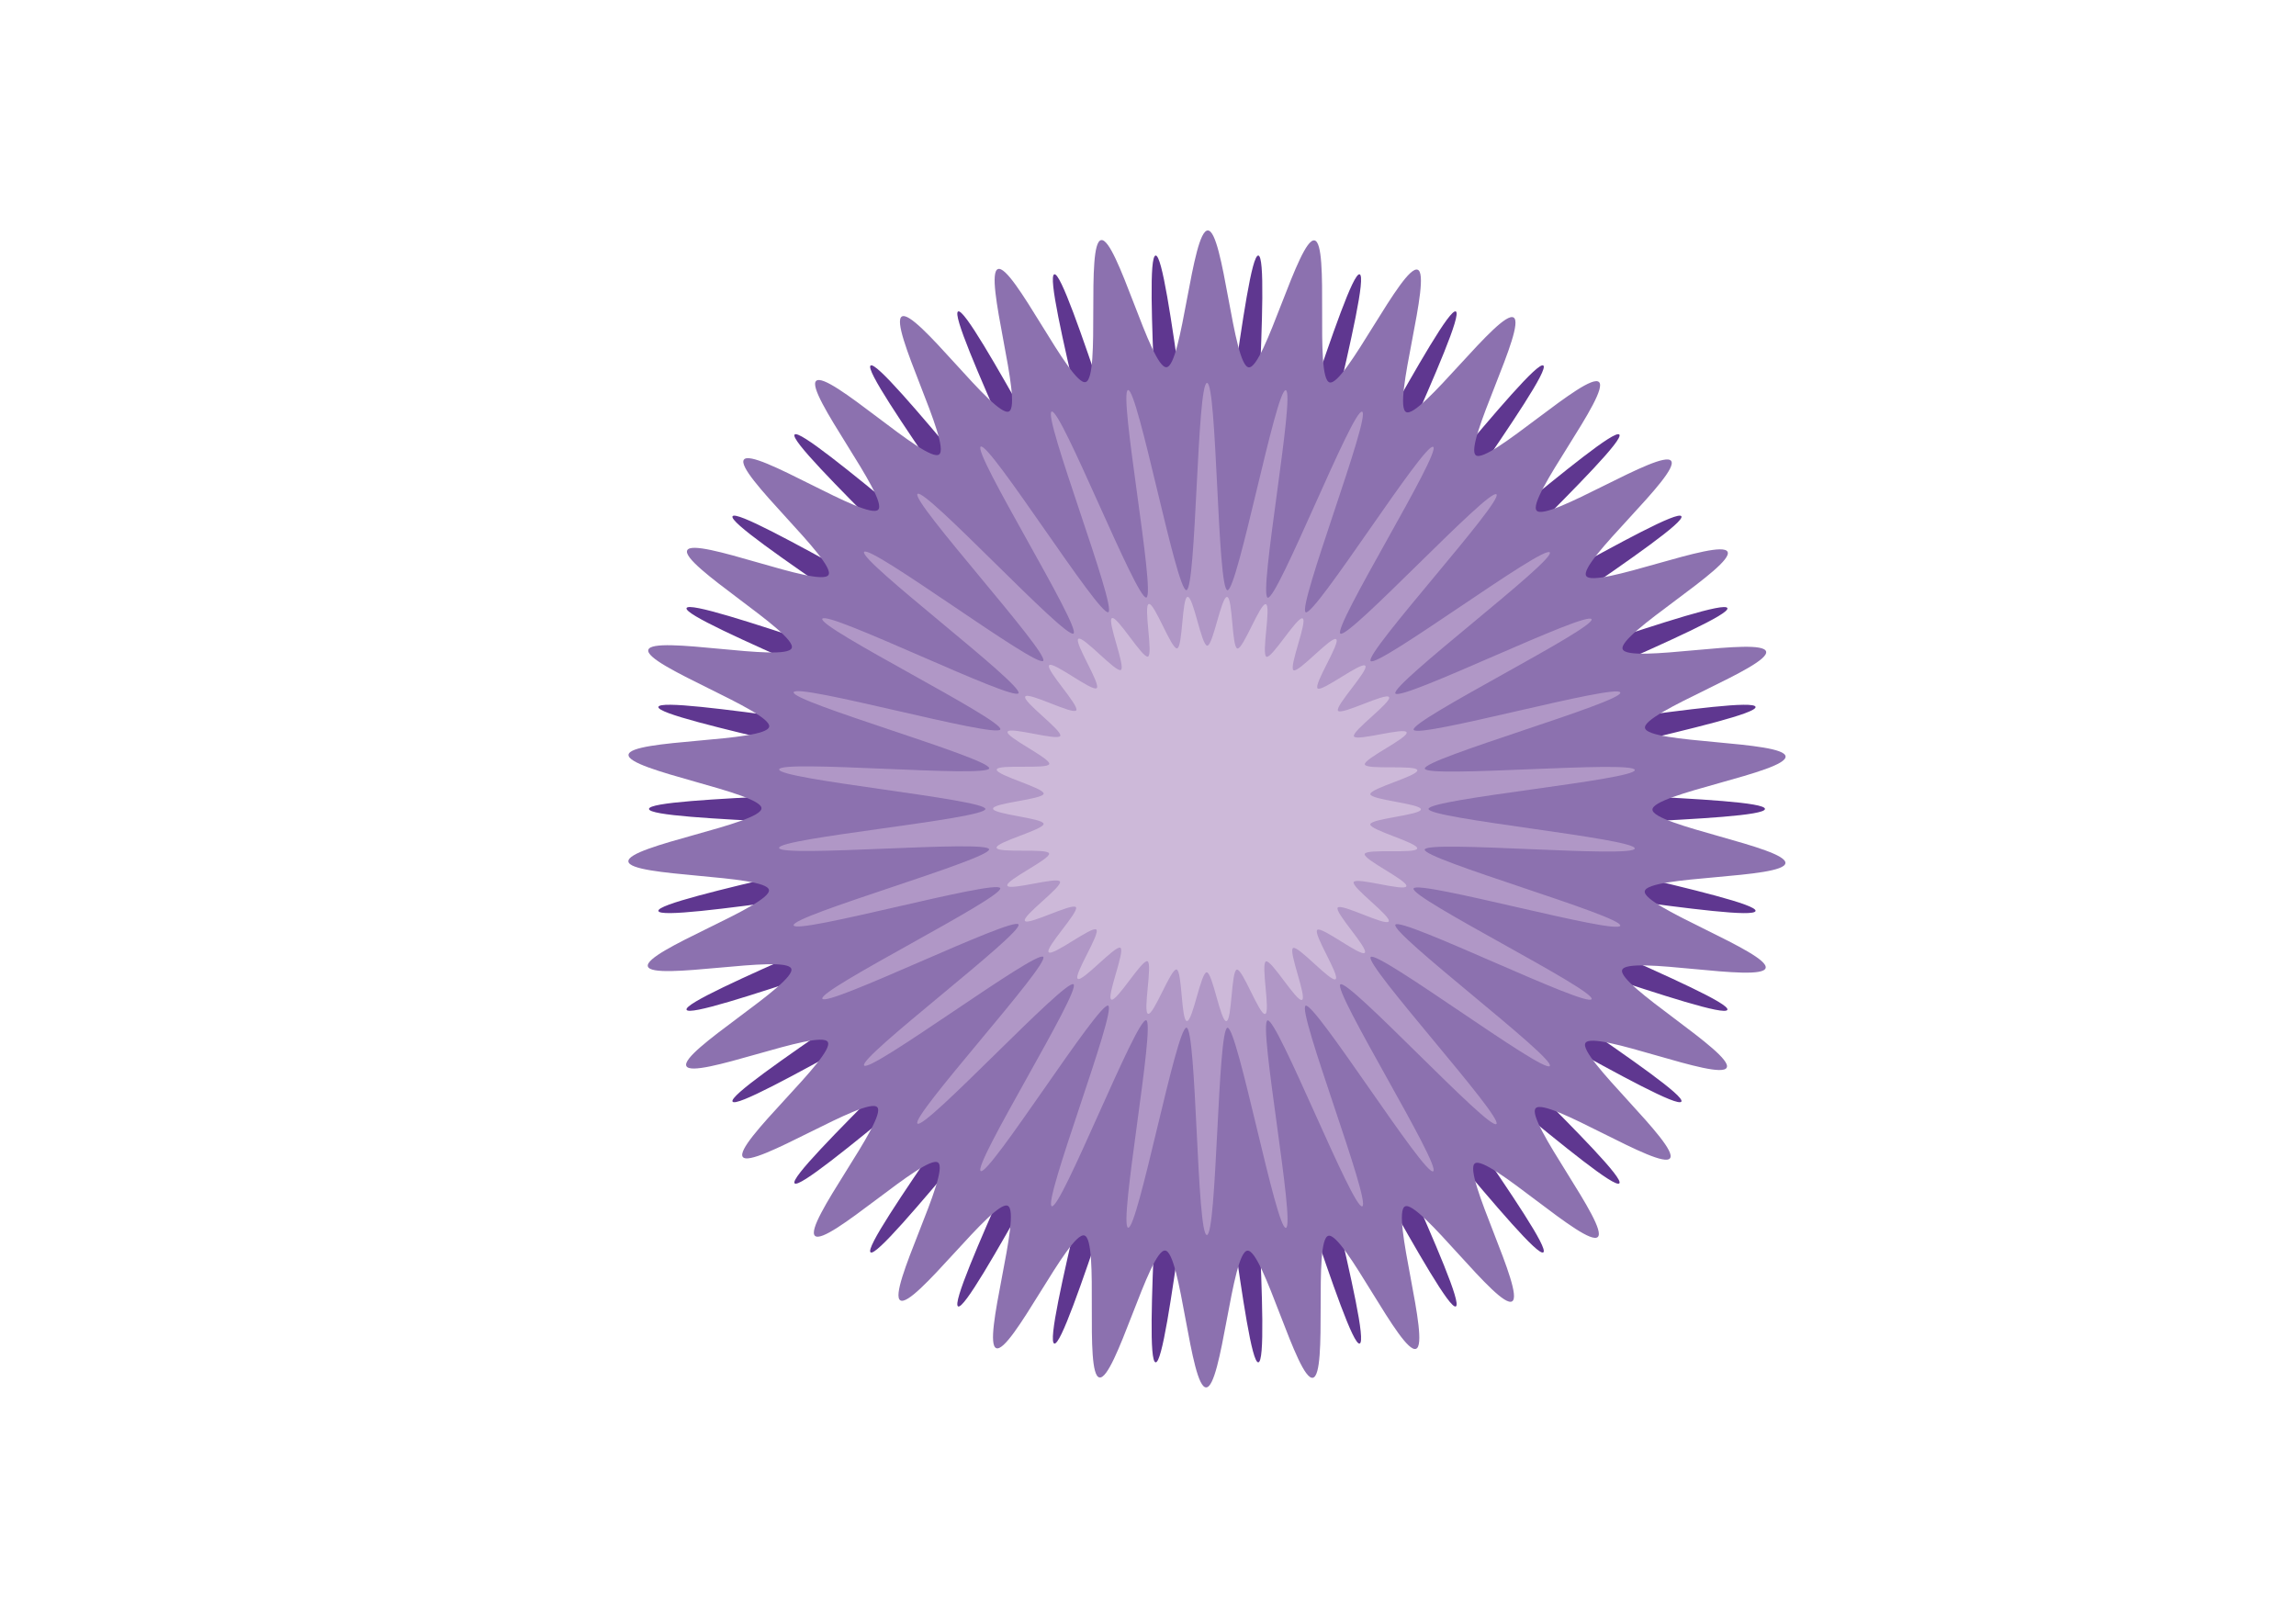
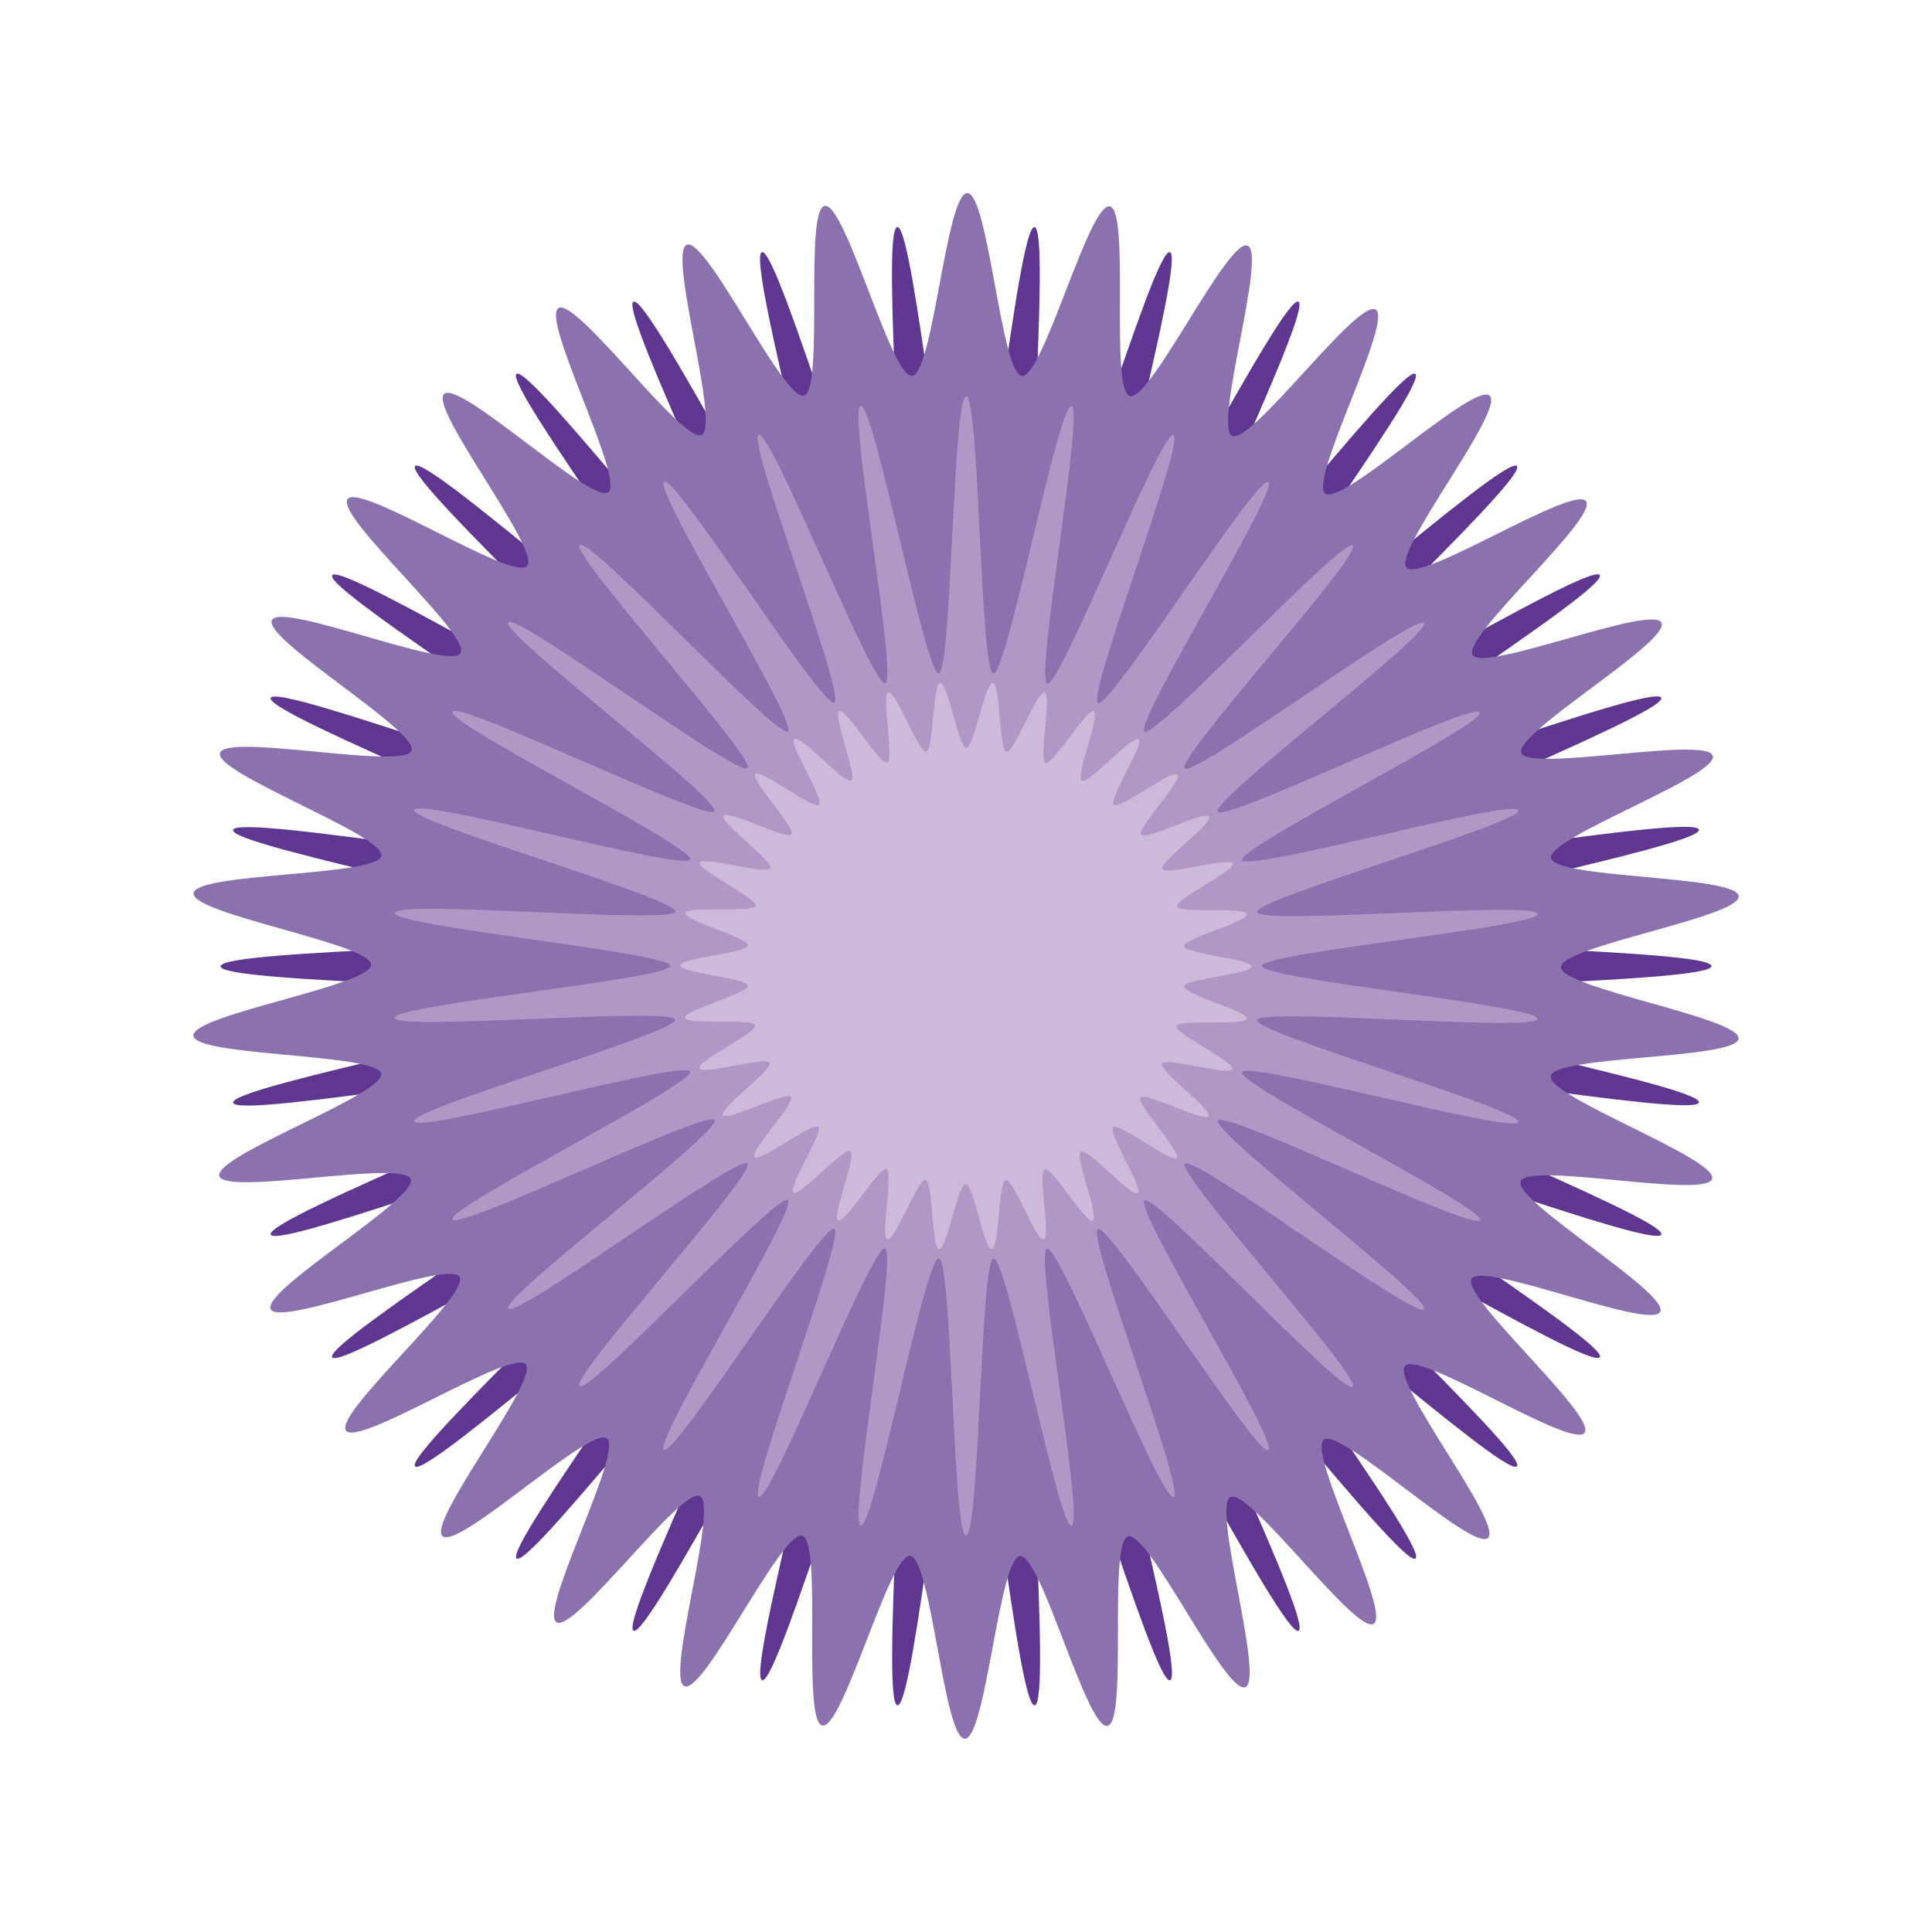
- <svg xmlns="http://www.w3.org/2000/svg" id="_图层_1" data-name="图层_1" viewBox="0 0 595.28 419.53">
+ <svg xmlns="http://www.w3.org/2000/svg" id="_图层_1" data-name="图层_1" viewBox="0 0 141.73 141.73">
  <defs>
    <style>
      .cls-1 {
        fill: #8c71af;
      }

      .cls-2 {
        fill: #b097c6;
      }

      .cls-3 {
        fill: #cdb9d9;
      }

      .cls-4 {
        fill: #5f3790;
      }
    </style>
  </defs>
-   <path class="cls-4" d="M457.6,209.76c0,3.4-70.09,3.58-70.39,6.9-.31,3.38,68.57,16.26,67.95,19.55-.62,3.33-69.55-9.3-70.46-6.08-.93,3.25,64.37,28.59,63.16,31.71-1.23,3.15-66.62-21.96-68.12-18.97-1.51,3.02,57.96,39.93,56.19,42.78-1.78,2.86-61.41-33.81-63.45-31.13-2.04,2.69,49.63,49.84,47.36,52.32-2.28,2.49-54.16-44.43-56.66-42.16-2.49,2.27,39.65,58.03,36.96,60.06-2.69,2.03-45.08-53.55-47.96-51.77-2.86,1.77,28.3,64.29,25.27,65.79-3.01,1.5-34.41-60.9-37.57-59.68-3.13,1.21,15.9,68.38,12.63,69.31-3.23.91-22.49-66.19-25.83-65.57-3.3.61,2.95,70.13-.44,70.44-3.33.3-9.9-69.18-13.31-69.18-3.41,0-9.98,69.49-13.31,69.18-3.39-.31,2.85-69.83-.44-70.44-3.34-.62-22.6,66.49-25.83,65.57-3.27-.92,15.77-68.1,12.63-69.31-3.16-1.22-34.56,61.18-37.57,59.68-3.03-1.51,28.13-64.02,25.27-65.79-2.87-1.78-45.27,53.8-47.96,51.77-2.7-2.03,39.45-57.79,36.96-60.06-2.5-2.27-54.38,44.65-56.66,42.16-2.27-2.48,49.4-49.64,47.36-52.32-2.03-2.68-61.67,33.99-63.45,31.13-1.78-2.85,57.7-39.76,56.19-42.78-1.5-3-66.89,22.11-68.12,18.96-1.21-3.12,64.08-28.46,63.16-31.71-.92-3.22-69.84,9.41-70.46,6.09-.61-3.28,68.26-16.17,67.95-19.55-.3-3.32-70.39-3.5-70.39-6.9,0-3.4,70.09-3.58,70.39-6.9.31-3.38-68.57-16.26-67.95-19.55.62-3.33,69.55,9.3,70.46,6.08.93-3.25-64.37-28.59-63.16-31.71,1.23-3.15,66.62,21.96,68.12,18.97,1.51-3.02-57.96-39.93-56.19-42.78,1.78-2.86,61.41,33.81,63.45,31.13,2.04-2.69-49.63-49.84-47.36-52.32,2.28-2.49,54.16,44.43,56.66,42.16,2.49-2.27-39.65-58.03-36.96-60.06,2.69-2.03,45.08,53.55,47.96,51.77,2.86-1.77-28.3-64.29-25.27-65.79,3.01-1.5,34.41,60.9,37.57,59.68,3.13-1.21-15.9-68.38-12.63-69.31,3.23-.91,22.49,66.19,25.83,65.57,3.3-.61-2.95-70.13.44-70.44,3.33-.3,9.9,69.18,13.31,69.18,3.41,0,9.98-69.49,13.31-69.18,3.39.31-2.85,69.83.44,70.44,3.34.62,22.6-66.49,25.83-65.57,3.27.92-15.77,68.1-12.63,69.31,3.16,1.22,34.56-61.18,37.57-59.68,3.03,1.51-28.13,64.02-25.27,65.79,2.87,1.78,45.27-53.8,47.96-51.77,2.7,2.03-39.45,57.79-36.96,60.06,2.5,2.27,54.38-44.65,56.66-42.16,2.27,2.48-49.4,49.64-47.36,52.32,2.03,2.68,61.67-33.99,63.45-31.13,1.78,2.85-57.7,39.76-56.19,42.78,1.5,3,66.89-22.11,68.12-18.96,1.21,3.12-64.08,28.46-63.16,31.71.92,3.22,69.84-9.41,70.46-6.09.61,3.28-68.26,16.17-67.95,19.55.3,3.32,70.39,3.5,70.39,6.9Z" />
-   <path class="cls-1" d="M414.56,99.06c3.06,2.78-18.89,30.36-16.15,33.35,2.78,3.04,32.41-16.13,34.86-12.9,2.49,3.28-24.17,26.38-22.02,29.83s34.83-9.9,36.65-6.26c1.83,3.67-28.65,21.46-27.19,25.26,1.48,3.82,36.07-3.33,37.18.59,1.11,3.94-32.14,15.84-31.39,19.84.74,4.02,36.07,3.31,36.44,7.37.37,4.07-34.5,9.71-34.51,13.79,0,4.08,34.85,9.81,34.47,13.88-.38,4.06-35.7,3.25-36.46,7.27-.75,4,32.46,16,31.33,19.94-1.12,3.91-35.69-3.36-37.18.46s28.94,21.69,27.09,25.36c-1.82,3.63-34.44-9.88-36.62-6.4-2.15,3.44,24.42,26.63,21.92,29.91-2.46,3.22-32.03-16.02-34.82-12.98-2.79,3.04,19.09,30.66,16.09,33.39-3.06,2.77-28.62-21.52-31.87-19.08-3.29,2.48,13.13,33.62,9.67,35.76-3.51,2.16-24.12-26.42-27.78-24.61-3.69,1.82,6.67,35.46,2.86,36.92-3.84,1.47-18.8-30.4-22.74-29.3-3.95,1.11,0,36.07-4.02,36.81-4.03.74-12.88-33.33-16.95-32.96-4.08.37-6.61,35.47-10.71,35.46-4.1,0-6.54-35.11-10.62-35.49-4.07-.38-13.01,33.66-17.04,32.91-4.02-.75.05-35.7-3.91-36.82s-19,30.71-22.84,29.22c-3.8-1.47,6.68-35.07,2.99-36.91-3.64-1.82-24.37,26.68-27.87,24.51-3.45-2.14,13.08-33.24,9.79-35.72-3.23-2.45-28.86,21.78-31.91,19-3.06-2.78,18.89-30.36,16.15-33.35-2.78-3.04-32.41,16.13-34.86,12.9-2.49-3.28,24.17-26.38,22.02-29.83-2.17-3.49-34.83,9.9-36.65,6.26-1.83-3.67,28.65-21.46,27.19-25.26s-36.07,3.33-37.18-.59c-1.11-3.94,32.14-15.84,31.39-19.84s-36.07-3.31-36.44-7.37c-.37-4.07,34.5-9.71,34.51-13.79,0-4.08-34.85-9.81-34.47-13.88.38-4.06,35.7-3.25,36.46-7.27.75-4-32.46-16-31.33-19.94,1.12-3.91,35.69,3.36,37.18-.46,1.48-3.79-28.94-21.69-27.09-25.36,1.82-3.63,34.44,9.88,36.62,6.4,2.15-3.44-24.42-26.63-21.92-29.91,2.46-3.22,32.03,16.02,34.82,12.98,2.79-3.04-19.09-30.66-16.09-33.39,3.06-2.77,28.62,21.52,31.87,19.08,3.29-2.48-13.13-33.62-9.67-35.76,3.51-2.16,24.12,26.42,27.78,24.61,3.69-1.82-6.67-35.46-2.86-36.92s18.8,30.4,22.74,29.3c3.95-1.11,0-36.07,4.02-36.81,4.03-.74,12.88,33.33,16.95,32.96,4.08-.37,6.61-35.47,10.71-35.46,4.1,0,6.54,35.11,10.62,35.49,4.07.38,13.01-33.66,17.04-32.91,4.02.75-.05,35.7,3.91,36.82,3.93,1.12,19-30.71,22.84-29.22,3.8,1.47-6.68,35.07-2.99,36.91,3.64,1.82,24.37-26.68,27.87-24.51,3.45,2.14-13.08,33.24-9.79,35.72,3.23,2.45,28.86-21.78,31.91-19Z" />
-   <path class="cls-2" d="M423.84,220.02c-.24,2.59-53.99-2.24-54.46.27s51.41,17.28,50.7,19.74c-.71,2.5-52.66-12.03-53.59-9.64-.94,2.42,47.31,26.39,46.16,28.69-1.16,2.32-49.51-21.49-50.87-19.31-1.37,2.2,41.6,34.59,40.03,36.65-1.57,2.06-44.68-30.17-46.43-28.26-1.75,1.91,34.5,41.57,32.58,43.3-1.92,1.74-38.36-37.76-40.44-36.21-2.07,1.55,26.27,47.11,24.06,48.47-2.21,1.36-30.75-44.08-33.08-42.93-2.32,1.15,17.12,51.08,14.69,52.02-2.42.93-22.04-48.93-24.55-48.22-2.49.7,7.32,53.33,4.75,53.8-2.54.47-12.53-52.13-15.14-51.89-2.57.23-2.73,53.75-5.35,53.74s-2.66-53.52-5.28-53.76c-2.62-.24-12.6,52.34-15.13,51.87-2.58-.48,7.16-53.1,4.68-53.8-2.52-.71-22.06,49.15-24.47,48.23-2.44-.94,16.94-50.87,14.62-52.01-2.34-1.16-30.85,44.25-33.05,42.89-2.22-1.36,26.13-46.88,24.06-48.43-2.08-1.56-38.54,37.86-40.46,36.12s34.36-41.32,32.61-43.23c-1.75-1.91-44.87,30.23-46.44,28.17-1.57-2.06,41.4-34.39,40.03-36.58-1.37-2.19-49.7,21.58-50.86,19.26-1.16-2.3,47.07-26.26,46.12-28.67-.94-2.4-52.86,12.14-53.57,9.65-.71-2.47,51.16-17.18,50.68-19.73-.47-2.52-54.22,2.23-54.45-.35-.24-2.55,53.49-7.5,53.49-10.1,0-2.55-53.72-7.66-53.47-10.26.24-2.59,53.99,2.24,54.46-.27.48-2.56-51.41-17.28-50.7-19.74.71-2.5,52.66,12.03,53.59,9.64.94-2.42-47.31-26.39-46.16-28.69,1.16-2.32,49.51,21.49,50.87,19.31,1.37-2.2-41.6-34.59-40.03-36.65,1.57-2.06,44.68,30.17,46.43,28.26,1.75-1.91-34.5-41.57-32.58-43.3,1.92-1.74,38.36,37.76,40.44,36.21,2.07-1.55-26.27-47.11-24.06-48.47,2.21-1.36,30.75,44.08,33.08,42.93,2.32-1.15-17.12-51.08-14.69-52.02,2.42-.93,22.04,48.93,24.55,48.22,2.49-.7-7.32-53.33-4.75-53.8,2.54-.47,12.53,52.13,15.14,51.89,2.57-.23,2.73-53.75,5.35-53.74,2.58,0,2.66,53.52,5.28,53.76,2.62.24,12.6-52.34,15.13-51.87,2.58.48-7.16,53.1-4.68,53.8,2.52.71,22.06-49.15,24.47-48.23,2.44.94-16.94,50.87-14.62,52.01,2.34,1.16,30.85-44.25,33.05-42.89,2.22,1.36-26.13,46.88-24.06,48.43,2.08,1.56,38.54-37.86,40.46-36.12,1.92,1.74-34.36,41.32-32.61,43.23,1.75,1.91,44.87-30.23,46.44-28.17,1.57,2.06-41.4,34.39-40.03,36.58s49.7-21.58,50.86-19.26c1.16,2.3-47.07,26.26-46.12,28.67s52.86-12.14,53.57-9.65c.71,2.47-51.16,17.18-50.68,19.73.47,2.52,54.22-2.23,54.45.35.24,2.55-53.49,7.5-53.49,10.1,0,2.55,53.72,7.66,53.47,10.26Z" />
-   <path class="cls-3" d="M353.97,172.63c1.03,1.12-7.96,10.49-7.06,11.68.92,1.21,12.43-4.81,13.22-3.55.8,1.29-9.76,8.85-9.09,10.19.67,1.35,13.11-2.45,13.65-1.05.54,1.41-11.24,6.9-10.83,8.34.41,1.45,13.34,0,13.61,1.48.27,1.48-12.32,4.72-12.19,6.21.14,1.5,13.11,2.44,13.11,3.94,0,1.5-12.98,2.39-13.12,3.88-.14,1.5,12.44,4.78,12.16,6.26-.28,1.47-13.2-.02-13.61,1.43-.41,1.44,11.35,6.97,10.8,8.37-.54,1.4-12.97-2.44-13.65-1.09-.67,1.34,9.87,8.93,9.07,10.22-.79,1.27-12.29-4.79-13.21-3.59-.91,1.19,8.04,10.59,7.01,11.71-1.01,1.1-11.19-6.96-12.32-5.94-1.13,1.02,5.95,11.89,4.76,12.78-1.21.91-9.76-8.86-11.03-8.07-1.29.8,3.66,12.77,2.32,13.44-1.36.67-7.94-10.5-9.34-9.97-1.41.54,1.23,13.23-.22,13.63-1.46.41-5.85-11.78-7.33-11.51-1.49.27-1.23,13.22-2.73,13.36-1.5.14-3.58-12.65-5.09-12.66-1.51,0-3.64,12.78-5.14,12.64s-1.2-13.09-2.68-13.37-5.92,11.9-7.37,11.49,1.24-13.09-.17-13.63c-1.4-.54-8.02,10.61-9.37,9.94-1.34-.67,3.65-12.63,2.36-13.43-1.27-.79-9.85,8.96-11.06,8.04-1.19-.9,5.93-11.74,4.81-12.76-1.1-1.01-11.32,7.01-12.35,5.88-1.03-1.12,7.96-10.49,7.06-11.68-.92-1.21-12.43,4.81-13.22,3.55-.8-1.29,9.76-8.85,9.09-10.19-.67-1.35-13.11,2.45-13.65,1.05-.54-1.41,11.24-6.9,10.83-8.34-.41-1.45-13.34,0-13.61-1.48-.27-1.48,12.32-4.72,12.19-6.21-.14-1.5-13.11-2.44-13.11-3.94,0-1.5,12.98-2.39,13.12-3.88.14-1.5-12.44-4.78-12.16-6.26.28-1.47,13.2.02,13.61-1.43.41-1.44-11.35-6.97-10.8-8.37.54-1.4,12.97,2.44,13.65,1.09.67-1.34-9.87-8.93-9.07-10.22s12.29,4.79,13.21,3.59c.91-1.19-8.04-10.59-7.01-11.71,1.01-1.1,11.19,6.96,12.32,5.94s-5.95-11.89-4.76-12.78c1.21-.91,9.76,8.86,11.03,8.07,1.29-.8-3.66-12.77-2.32-13.44,1.36-.67,7.94,10.5,9.34,9.97,1.41-.54-1.23-13.23.22-13.63,1.46-.41,5.85,11.78,7.33,11.51,1.49-.27,1.23-13.22,2.73-13.36,1.5-.14,3.58,12.65,5.09,12.66,1.51,0,3.64-12.78,5.14-12.64,1.5.14,1.2,13.09,2.68,13.37,1.48.28,5.92-11.9,7.37-11.49,1.45.41-1.24,13.09.17,13.63,1.4.54,8.02-10.61,9.37-9.94,1.34.67-3.65,12.63-2.36,13.43,1.27.79,9.85-8.96,11.06-8.04,1.19.9-5.93,11.74-4.81,12.76,1.1,1.01,11.32-7.01,12.35-5.88Z" />
+   <path class="cls-4" d="M125.55,70.87c0,1.28-26.49,1.35-26.6,2.61-.12,1.28,25.91,6.15,25.68,7.39s-26.29-3.52-26.63-2.3c-.35,1.23,24.33,10.81,23.87,11.99s-25.18-8.3-25.75-7.17,21.91,15.09,21.24,16.17c-.67,1.08-23.21-12.78-23.98-11.77-.77,1.01,18.76,18.84,17.9,19.78-.86.94-20.47-16.79-21.41-15.94-.94.86,14.99,21.93,13.97,22.7-1.02.77-17.04-20.24-18.13-19.57-1.08.67,10.7,24.3,9.55,24.87-1.14.57-13-23.02-14.2-22.56s6.01,25.85,4.77,26.19c-1.22.35-8.5-25.02-9.76-24.78-1.25.23,1.12,26.51-.17,26.62s-3.74-26.15-5.03-26.15c-1.29,0-3.77,26.26-5.03,26.15-1.28-.12,1.08-26.39-.17-26.62-1.26-.23-8.54,25.13-9.76,24.78-1.23-.35,5.96-25.74,4.77-26.19-1.19-.46-13.06,23.12-14.2,22.56-1.15-.57,10.63-24.2,9.55-24.87-1.09-.67-17.11,20.33-18.13,19.57s14.91-21.84,13.97-22.7-20.55,16.87-21.42,15.94c-.86-.94,18.67-18.76,17.9-19.77-.77-1.01-23.31,12.85-23.98,11.77-.67-1.08,21.81-15.03,21.24-16.17-.57-1.13-25.28,8.36-25.75,7.17s24.22-10.76,23.87-11.98-26.4,3.56-26.63,2.3c-.23-1.24,25.8-6.11,25.68-7.39s-26.6-1.32-26.6-2.61,26.49-1.35,26.6-2.61-25.91-6.15-25.68-7.39c.23-1.26,26.29,3.52,26.63,2.3s-24.33-10.81-23.87-11.99,25.18,8.3,25.75,7.17c.57-1.14-21.91-15.09-21.24-16.17.67-1.08,23.21,12.78,23.98,11.77.77-1.01-18.76-18.84-17.9-19.78s20.47,16.79,21.41,15.94c.94-.86-14.99-21.93-13.97-22.7s17.04,20.24,18.13,19.57c1.08-.67-10.7-24.3-9.55-24.87s13,23.02,14.2,22.56c1.18-.46-6.01-25.85-4.77-26.19,1.22-.35,8.5,25.02,9.76,24.78s-1.12-26.51.17-26.62c1.26-.11,3.74,26.15,5.03,26.15,1.29,0,3.77-26.26,5.03-26.15s-1.08,26.39.17,26.62c1.26.23,8.54-25.13,9.76-24.78,1.23.35-5.96,25.74-4.77,26.19,1.19.46,13.06-23.12,14.2-22.56,1.15.57-10.63,24.2-9.55,24.87,1.09.67,17.11-20.33,18.13-19.57,1.02.77-14.91,21.84-13.97,22.7s20.55-16.87,21.42-15.94c.86.94-18.67,18.76-17.9,19.77s23.31-12.85,23.98-11.77-21.81,15.03-21.24,16.17,25.28-8.36,25.75-7.17c.46,1.18-24.22,10.76-23.87,11.98.35,1.22,26.4-3.56,26.63-2.3.23,1.24-25.8,6.11-25.68,7.39.12,1.25,26.6,1.32,26.6,2.61Z" />
+   <path class="cls-1" d="M109.28,29.03c1.15,1.05-7.14,11.48-6.1,12.61,1.05,1.15,12.25-6.1,13.17-4.87s-9.13,9.97-8.32,11.28,13.17-3.74,13.85-2.37c.69,1.39-10.83,8.11-10.28,9.55s13.63-1.26,14.05.22c.42,1.49-12.15,5.99-11.87,7.5.28,1.52,13.63,1.25,13.77,2.79.14,1.54-13.04,3.67-13.04,5.21,0,1.54,13.17,3.71,13.03,5.24-.14,1.53-13.49,1.23-13.78,2.75-.28,1.51,12.27,6.05,11.84,7.54-.42,1.48-13.49-1.27-14.05.17s10.94,8.2,10.24,9.58c-.69,1.37-13.02-3.74-13.84-2.42-.81,1.3,9.23,10.06,8.29,11.3-.93,1.22-12.11-6.06-13.16-4.91-1.06,1.15,7.22,11.59,6.08,12.62-1.15,1.05-10.82-8.13-12.04-7.21-1.24.94,4.96,12.71,3.65,13.51s-9.12-9.98-10.5-9.3c-1.39.69,2.52,13.4,1.08,13.95-1.45.56-7.11-11.49-8.59-11.07-1.49.42,0,13.63-1.52,13.91s-4.87-12.6-6.41-12.46-2.5,13.4-4.05,13.4c-1.55,0-2.47-13.27-4.01-13.41-1.54-.14-4.92,12.72-6.44,12.44-1.52-.28.02-13.49-1.48-13.92s-7.18,11.61-8.63,11.04c-1.44-.56,2.52-13.26,1.13-13.95-1.38-.69-9.21,10.08-10.53,9.26-1.3-.81,4.94-12.56,3.7-13.5-1.22-.92-10.91,8.23-12.06,7.18-1.15-1.05,7.14-11.48,6.1-12.61-1.05-1.15-12.25,6.1-13.17,4.87-.94-1.24,9.13-9.97,8.32-11.28-.82-1.32-13.17,3.74-13.85,2.37-.69-1.39,10.83-8.11,10.28-9.55s-13.63,1.26-14.05-.22,12.15-5.99,11.87-7.5-13.63-1.25-13.77-2.79c-.14-1.54,13.04-3.67,13.04-5.21,0-1.54-13.17-3.71-13.03-5.24.14-1.53,13.49-1.23,13.78-2.75.28-1.51-12.27-6.05-11.84-7.54s13.49,1.27,14.05-.17c.56-1.43-10.94-8.2-10.24-9.58.69-1.37,13.02,3.74,13.84,2.42.81-1.3-9.23-10.06-8.29-11.3.93-1.22,12.11,6.06,13.16,4.91,1.06-1.15-7.22-11.59-6.08-12.62,1.15-1.05,10.82,8.13,12.04,7.21,1.24-.94-4.96-12.71-3.65-13.51s9.12,9.98,10.5,9.3c1.39-.69-2.52-13.4-1.08-13.95s7.11,11.49,8.59,11.07c1.49-.42,0-13.63,1.52-13.91,1.52-.28,4.87,12.6,6.41,12.46,1.54-.14,2.5-13.4,4.05-13.4,1.55,0,2.47,13.27,4.01,13.41,1.54.14,4.92-12.72,6.44-12.44,1.52.28-.02,13.49,1.48,13.92,1.48.42,7.18-11.61,8.63-11.04,1.44.56-2.52,13.26-1.13,13.95,1.38.69,9.21-10.08,10.53-9.26,1.3.81-4.94,12.56-3.7,13.5s10.91-8.23,12.06-7.18Z" />
+   <path class="cls-2" d="M112.79,74.74c-.09.98-20.4-.85-20.58.1s19.43,6.53,19.16,7.46c-.27.94-19.9-4.55-20.25-3.64s17.88,9.97,17.45,10.84c-.44.88-18.71-8.12-19.23-7.3s15.72,13.08,15.13,13.85c-.59.78-16.89-11.4-17.55-10.68s13.04,15.71,12.31,16.37c-.73.66-14.5-14.27-15.28-13.68-.78.59,9.93,17.81,9.09,18.32-.83.51-11.62-16.66-12.5-16.22s6.47,19.31,5.55,19.66-8.33-18.49-9.28-18.23c-.94.27,2.77,20.16,1.8,20.34-.96.18-4.74-19.7-5.72-19.61-.97.09-1.03,20.31-2.02,20.31s-1.01-20.23-2-20.32c-.99-.09-4.76,19.78-5.72,19.6s2.71-20.07,1.77-20.34c-.95-.27-8.34,18.58-9.25,18.23-.92-.35,6.4-19.23,5.53-19.66-.88-.44-11.66,16.72-12.49,16.21-.84-.52,9.87-17.72,9.09-18.31-.79-.59-14.57,14.31-15.29,13.65s12.99-15.62,12.33-16.34c-.66-.72-16.96,11.42-17.55,10.65s15.65-13,15.13-13.83c-.52-.83-18.78,8.15-19.22,7.28-.44-.87,17.79-9.93,17.43-10.84s-19.98,4.59-20.25,3.65,19.33-6.49,19.15-7.46c-.18-.95-20.49.84-20.58-.13-.09-.96,20.21-2.84,20.22-3.82,0-.97-20.3-2.9-20.21-3.88.09-.98,20.4.85,20.58-.1.18-.97-19.43-6.53-19.16-7.46.27-.94,19.9,4.55,20.25,3.64.36-.91-17.88-9.97-17.45-10.84.44-.88,18.71,8.12,19.23,7.3s-15.72-13.08-15.13-13.85,16.89,11.4,17.55,10.68c.66-.72-13.04-15.71-12.31-16.37.73-.66,14.5,14.27,15.28,13.68s-9.93-17.81-9.09-18.32,11.62,16.66,12.5,16.22-6.47-19.31-5.55-19.66c.91-.35,8.33,18.49,9.28,18.23s-2.77-20.16-1.8-20.34,4.74,19.7,5.72,19.61c.97-.09,1.03-20.31,2.02-20.31.97,0,1.01,20.23,2,20.32.99.09,4.76-19.78,5.72-19.6.97.18-2.71,20.07-1.77,20.34s8.34-18.58,9.25-18.23-6.4,19.23-5.53,19.66c.88.44,11.66-16.72,12.49-16.21.84.52-9.87,17.72-9.09,18.31s14.57-14.31,15.29-13.65c.73.66-12.99,15.62-12.33,16.34.66.72,16.96-11.42,17.55-10.65s-15.65,13-15.13,13.83,18.78-8.15,19.22-7.28-17.79,9.93-17.43,10.84,19.98-4.59,20.25-3.65-19.33,6.49-19.15,7.46,20.49-.84,20.58.13-20.21,2.84-20.22,3.82,20.3,2.9,20.21,3.88Z" />
+   <path class="cls-3" d="M86.38,56.83c.39.42-3.01,3.97-2.67,4.41s4.7-1.82,5-1.34c.3.49-3.69,3.35-3.44,3.85.25.51,4.95-.93,5.16-.4.21.53-4.25,2.61-4.09,3.15s5.04,0,5.14.56-4.66,1.78-4.61,2.35,4.95.92,4.95,1.49c0,.57-4.91.9-4.96,1.47-.05.57,4.7,1.81,4.6,2.36-.11.56-4.99,0-5.15.54s4.29,2.63,4.08,3.16-4.9-.92-5.16-.41c-.25.51,3.73,3.38,3.43,3.86s-4.64-1.81-4.99-1.36,3.04,4,2.65,4.42c-.38.41-4.23-2.63-4.66-2.25-.43.39,2.25,4.49,1.8,4.83s-3.69-3.35-4.17-3.05c-.49.3,1.38,4.83.88,5.08-.51.25-3-3.97-3.53-3.77s.47,5-.08,5.15c-.55.15-2.21-4.45-2.77-4.35-.56.1-.47,5-1.03,5.05-.57.05-1.35-4.78-1.92-4.78-.57,0-1.37,4.83-1.94,4.78s-.45-4.95-1.01-5.05-2.24,4.5-2.79,4.34.47-4.95-.07-5.15c-.53-.2-3.03,4.01-3.54,3.76s1.38-4.77.89-5.08c-.48-.3-3.72,3.38-4.18,3.04-.45-.34,2.24-4.44,1.82-4.82-.42-.38-4.28,2.65-4.67,2.22s3.01-3.97,2.67-4.41c-.35-.46-4.7,1.82-5,1.34-.3-.49,3.69-3.35,3.44-3.85s-4.95.93-5.16.4,4.25-2.61,4.09-3.15-5.04,0-5.14-.56,4.66-1.78,4.61-2.35-4.95-.92-4.95-1.49c0-.57,4.91-.9,4.96-1.47s-4.7-1.81-4.6-2.36c.11-.56,4.99,0,5.15-.54.16-.54-4.29-2.63-4.08-3.16.21-.53,4.9.92,5.16.41s-3.73-3.38-3.43-3.86,4.64,1.81,4.99,1.36-3.04-4-2.65-4.42,4.23,2.63,4.66,2.25-2.25-4.49-1.8-4.83,3.69,3.35,4.17,3.05-1.38-4.83-.88-5.08,3,3.97,3.53,3.77c.53-.2-.47-5,.08-5.15s2.21,4.45,2.77,4.35.47-5,1.03-5.05c.57-.05,1.35,4.78,1.92,4.78.57,0,1.37-4.83,1.94-4.78s.45,4.95,1.01,5.05,2.24-4.5,2.79-4.34-.47,4.95.07,5.15,3.03-4.01,3.54-3.76c.51.25-1.38,4.77-.89,5.08s3.72-3.38,4.18-3.04c.45.34-2.24,4.44-1.82,4.82s4.28-2.65,4.67-2.22Z" />
</svg>
